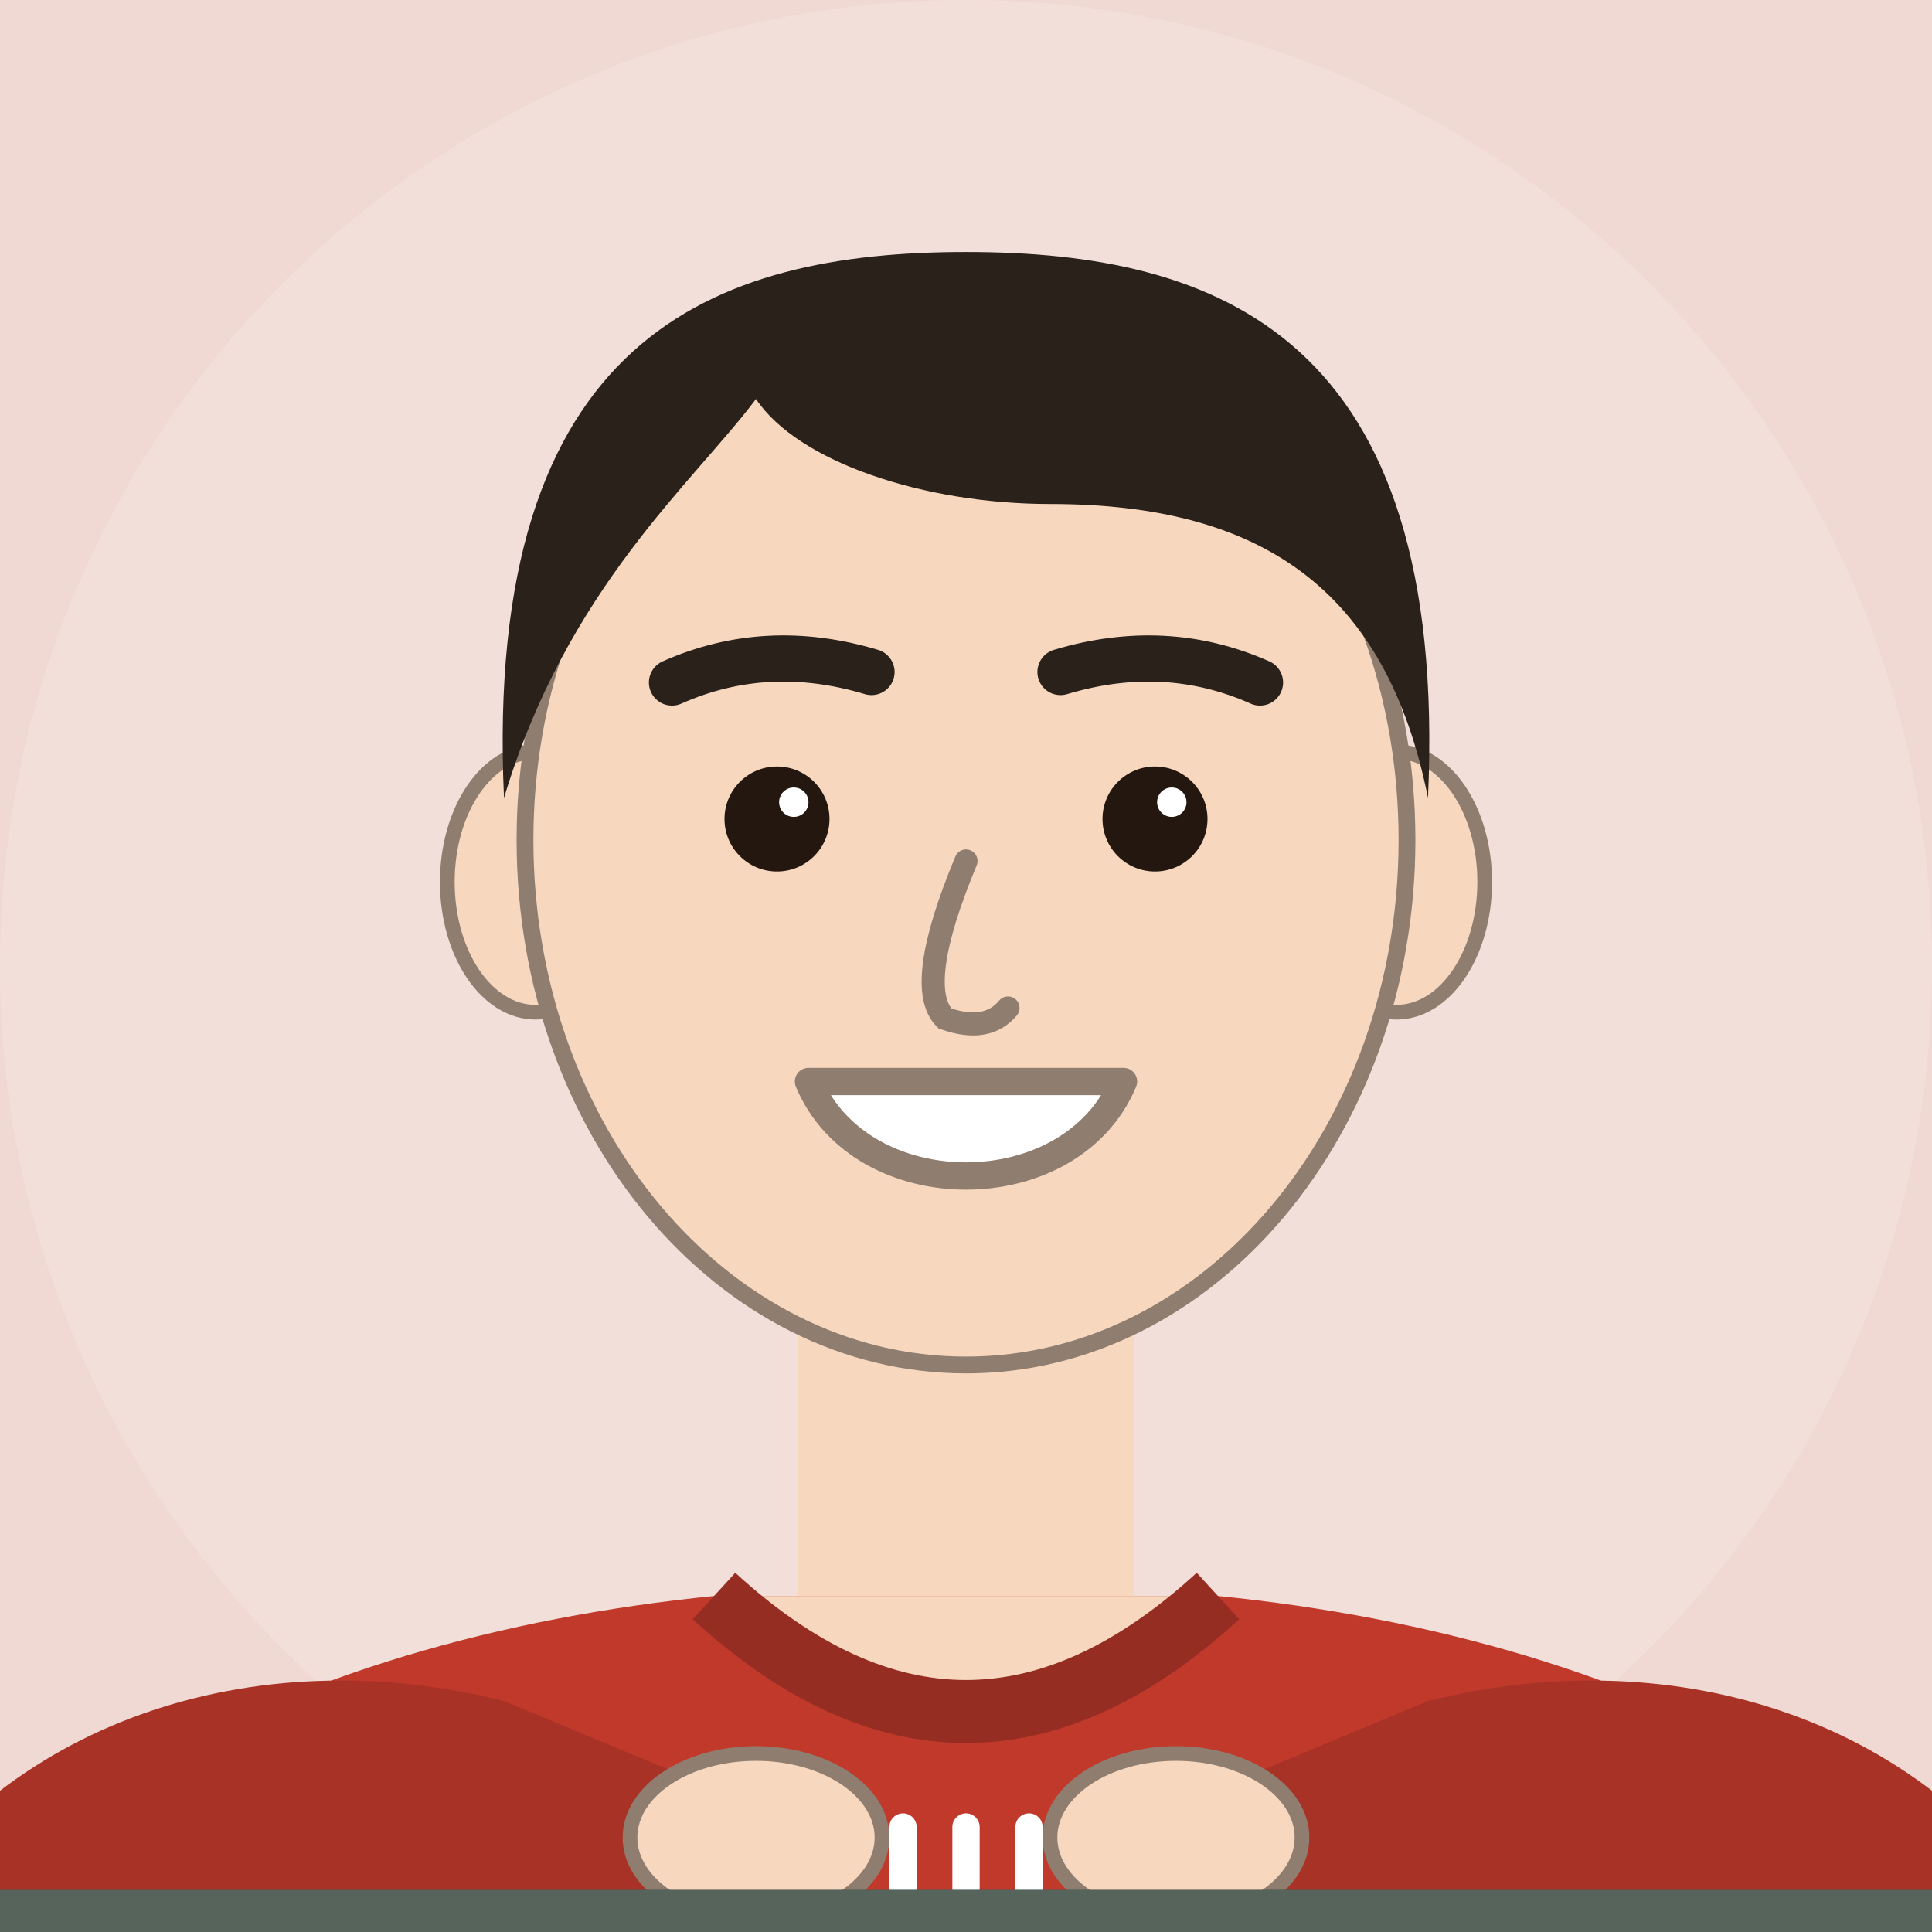
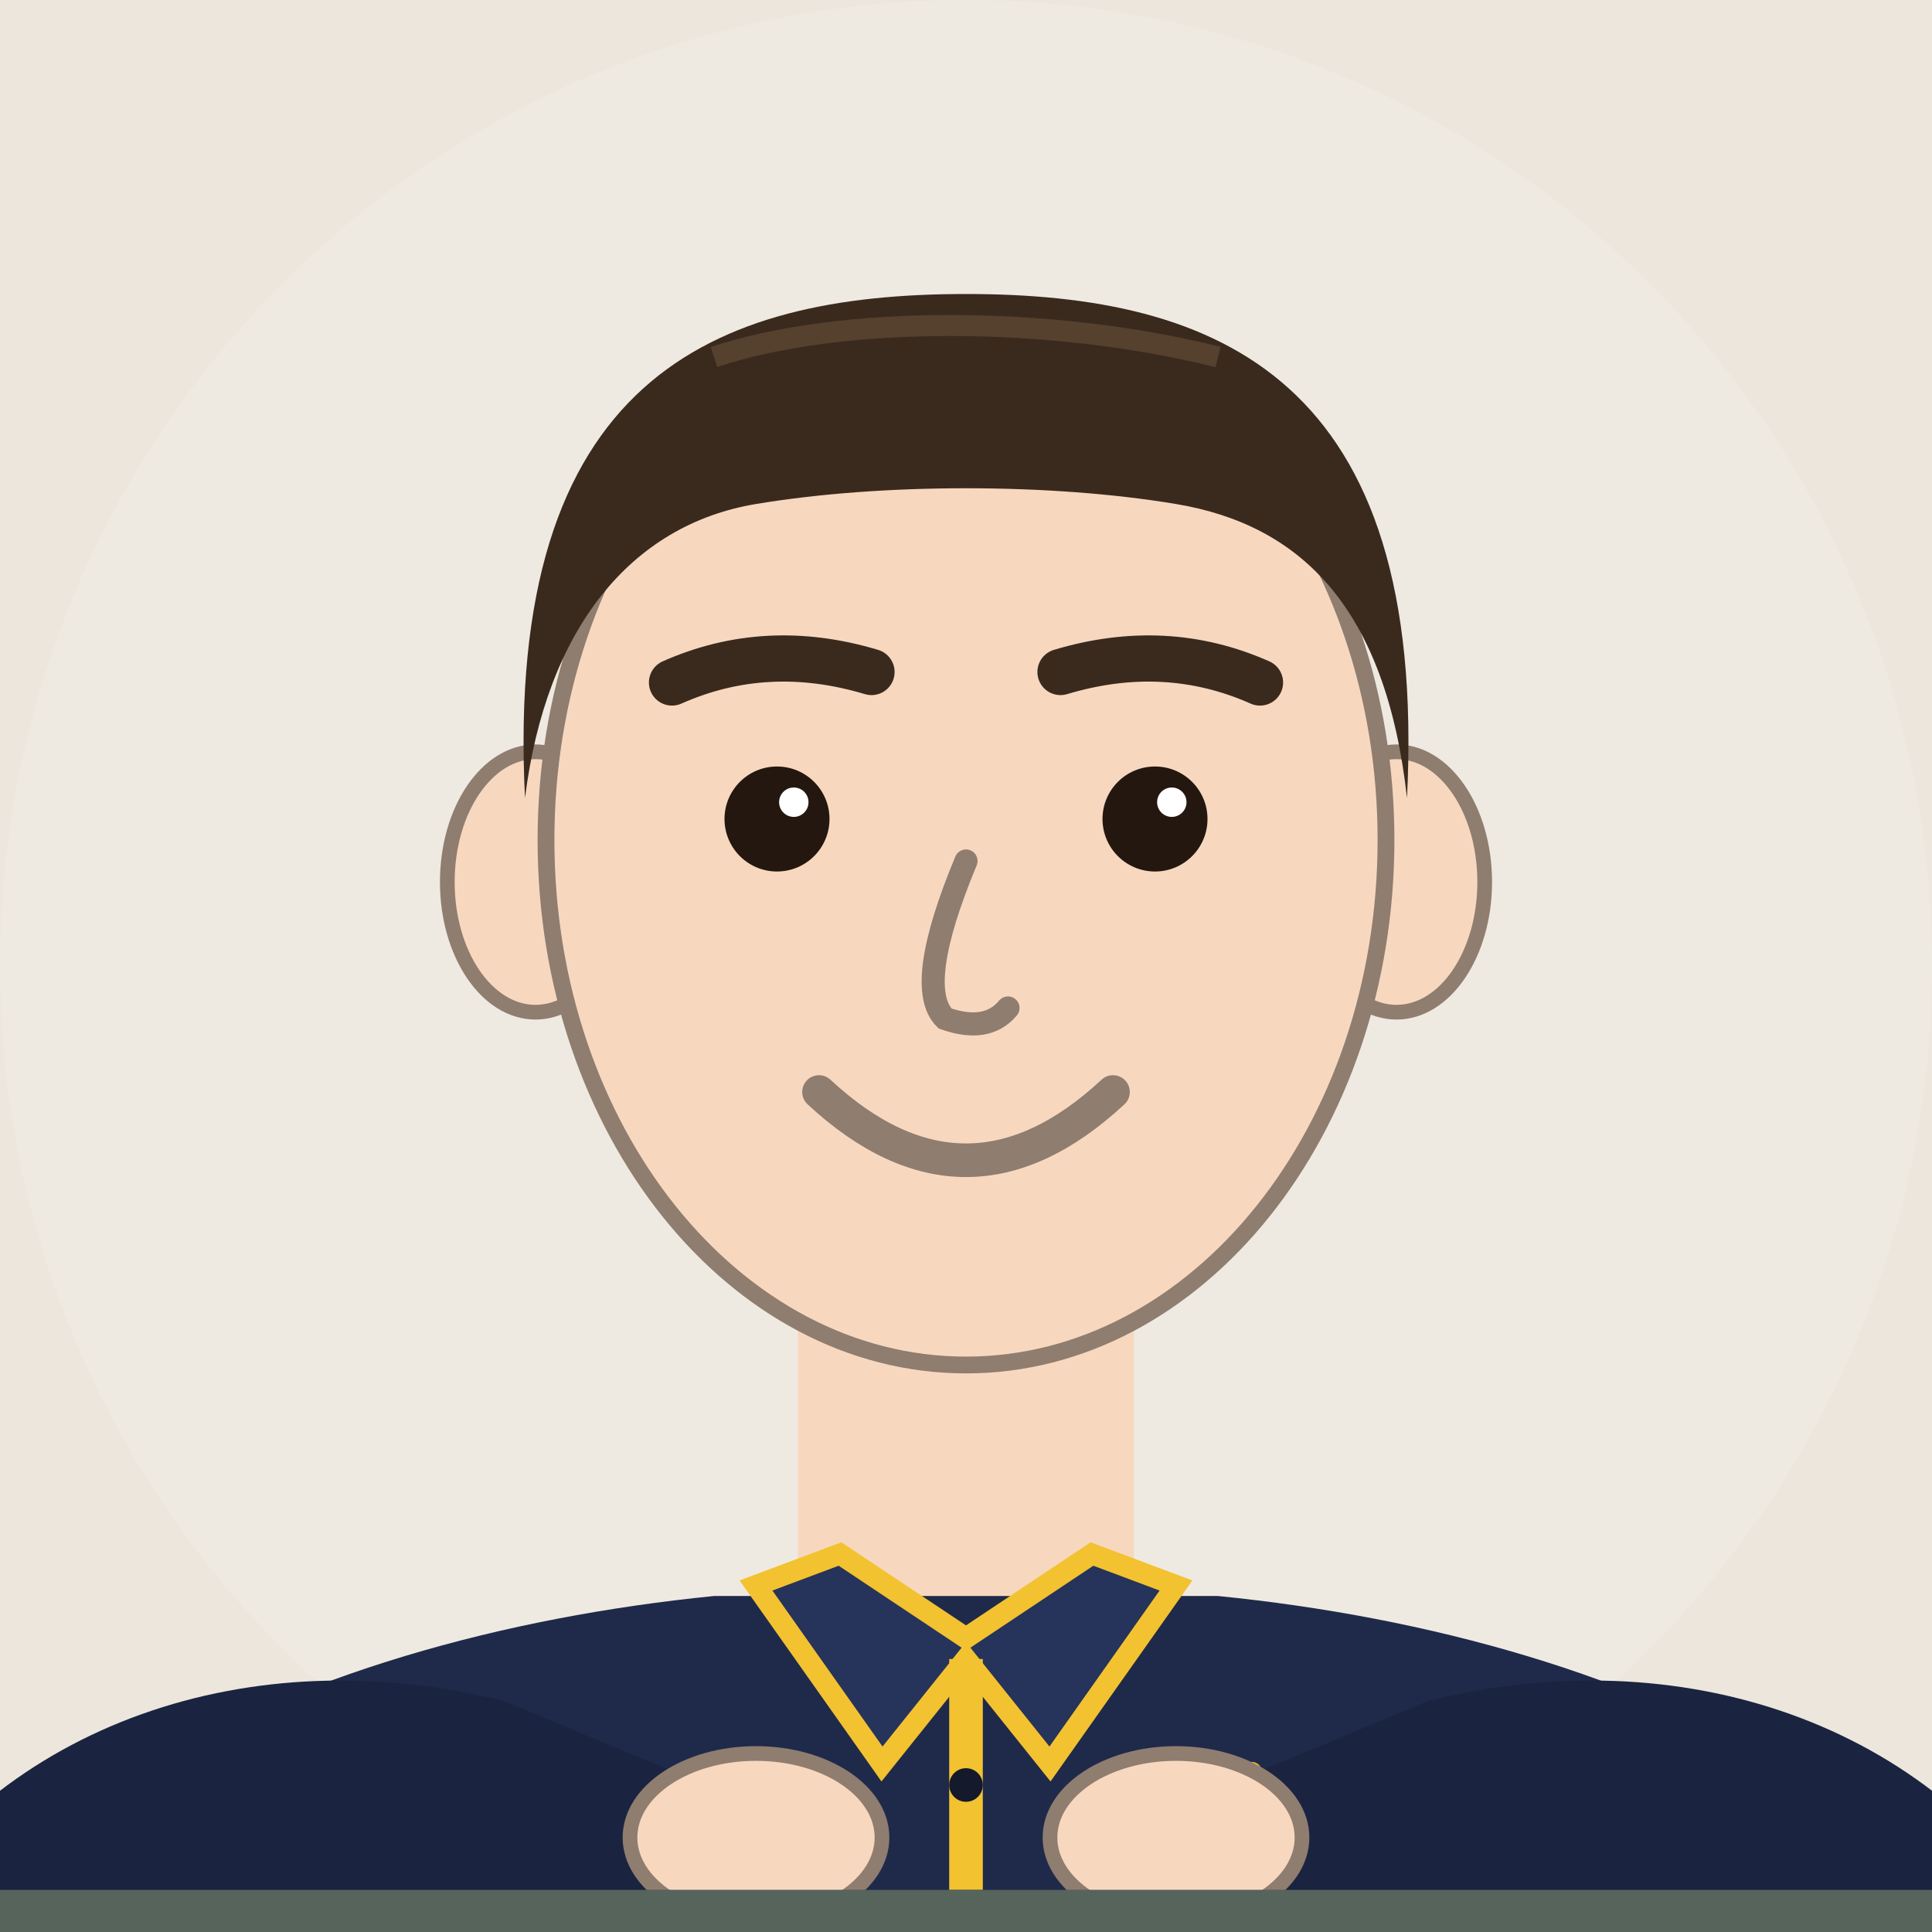
<svg xmlns="http://www.w3.org/2000/svg" viewBox="14 14 92 92" role="img" aria-label="Avatar">
-   <rect width="120" height="120" rx="14" fill="#f0d9d2" />
+   <rect width="120" height="120" rx="14" fill="#ece6dc" />
  <circle cx="60" cy="60" r="46" fill="#ffffff" opacity=".16" />
  <path d="M52,68 L52,92 Q60,97 68,92 L68,68Z" fill="#f7d8bf" />
  <path d="M52,74 Q60,80 68,74 L68,70 L52,70Z" fill="#8f7d6f" opacity=".18" />
-   <path d="M6,120 C8,101 28,92 48,90 L72,90 C92,92 112,101 114,120Z" fill="#c0392b" />
-   <path d="M48,90 Q60,101 72,90" fill="#f7d8bf" stroke="#962d22" stroke-width="3" />
-   <g transform="translate(60,108)" fill="none" stroke="#ffffff" stroke-width="1.3" stroke-linecap="round">
-     <path d="M0,6 L0,-1 M-3,-7 L-3,-2 Q-3,1 0,1 Q3,1 3,-2 L3,-7 M0,-7 L0,-1" />
+   <path d="M6,120 C8,101 28,92 48,90 L72,90 C92,92 112,101 114,120Z" fill="#1f2a4a" />
+   <path d="M50,89.5 L56,98 L60,93 L64,98 L70,89.5 L66,88 L60,92 L54,88Z" fill="#26335a" stroke="#f2c230" stroke-width="1" />
+   <path d="M60,93 L60,104" stroke="#f2c230" stroke-width="1.6" />
+   <circle cx="60" cy="99" r=".8" fill="#14192b" />
+   <g transform="translate(76,104)" fill="none" stroke="#f2c230" stroke-width="1" stroke-linecap="round">
+     <path d="M0,5 L0,-1 M-2.4,-5.6 L-2.4,-1.8 Q-2.4,.8 0,.8 Q2.4,.8 2.4,-1.8 L2.4,-5.6 M0,-5.6 L0,-1" />
  </g>
  <ellipse cx="39.5" cy="56" rx="4.2" ry="6.2" fill="#f7d8bf" stroke="#8f7d6f" stroke-width=".7" />
  <ellipse cx="80.5" cy="56" rx="4.2" ry="6.2" fill="#f7d8bf" stroke="#8f7d6f" stroke-width=".7" />
-   <ellipse cx="60" cy="54" rx="21" ry="25" fill="#f7d8bf" stroke="#8f7d6f" stroke-width=".8" />
+   <ellipse cx="60" cy="54" rx="20" ry="25" fill="#f7d8bf" stroke="#8f7d6f" stroke-width=".8" />
  <path d="M60,55 Q57.5,61 59,62.5 Q61,63.2 62,62" fill="none" stroke="#8f7d6f" stroke-width="1.1" stroke-linecap="round" />
-   <path d="M52.5,65.5 C55,71.5 65,71.5 67.5,65.5Z" fill="#ffffff" stroke="#8f7d6f" stroke-width="1.3" stroke-linejoin="round" />
+   <path d="M53,66 Q60,72.5 67,66" fill="none" stroke="#8f7d6f" stroke-width="1.6" stroke-linecap="round" />
  <circle cx="51" cy="53" r="2.5" fill="#24170f" />
  <circle cx="69" cy="53" r="2.5" fill="#24170f" />
  <circle cx="51.8" cy="52.2" r=".7" fill="#fff" />
  <circle cx="69.8" cy="52.2" r=".7" fill="#fff" />
-   <path d="M46,46.5 Q50.5,44.5 55.5,46" fill="none" stroke="#2a211b" stroke-width="2.2" stroke-linecap="round" />
-   <path d="M64.5,46 Q69.5,44.5 74,46.5" fill="none" stroke="#2a211b" stroke-width="2.2" stroke-linecap="round" />
-   <path d="M38,52 C37,30 48,26 60,26 C72,26 83,30 82,52 C80,42 74,38 64,38 C58,38 52,36 50,33 C47,37 41,42 38,52Z" fill="#2a211b" />
-   <path d="M8,106 C14,96 26,92 38,95 L50,100 L47,106Z" fill="#a93226" />
-   <path d="M112,106 C106,96 94,92 82,95 L70,100 L73,106Z" fill="#a93226" />
+   <path d="M46,46.5 Q50.5,44.5 55.5,46" fill="none" stroke="#3a2a1e" stroke-width="2.2" stroke-linecap="round" />
+   <path d="M64.5,46 Q69.5,44.5 74,46.5" fill="none" stroke="#3a2a1e" stroke-width="2.2" stroke-linecap="round" />
+   <path d="M39,52 C38,32 48,28 60,28 C72,28 82,32 81,52 C80,43 76,39 70,38 C64,37 56,37 50,38 C44,39 40,44 39,52Z" fill="#3a2a1e" />
+   <path d="M48,31 C54,29 64,29 72,31" fill="none" stroke="#56402e" stroke-width="1" />
+   <path d="M8,106 C14,96 26,92 38,95 L50,100 L47,106Z" fill="#1a2440" />
+   <path d="M112,106 C106,96 94,92 82,95 L70,100 L73,106Z" fill="#1a2440" />
  <ellipse cx="50" cy="101.5" rx="6" ry="4" fill="#f7d8bf" stroke="#8f7d6f" stroke-width=".7" />
  <ellipse cx="70" cy="101.5" rx="6" ry="4" fill="#f7d8bf" stroke="#8f7d6f" stroke-width=".7" />
  <rect x="0" y="104" width="120" height="16" fill="#3e4a44" />
  <rect x="0" y="104" width="120" height="2.5" fill="#56645c" />
</svg>
